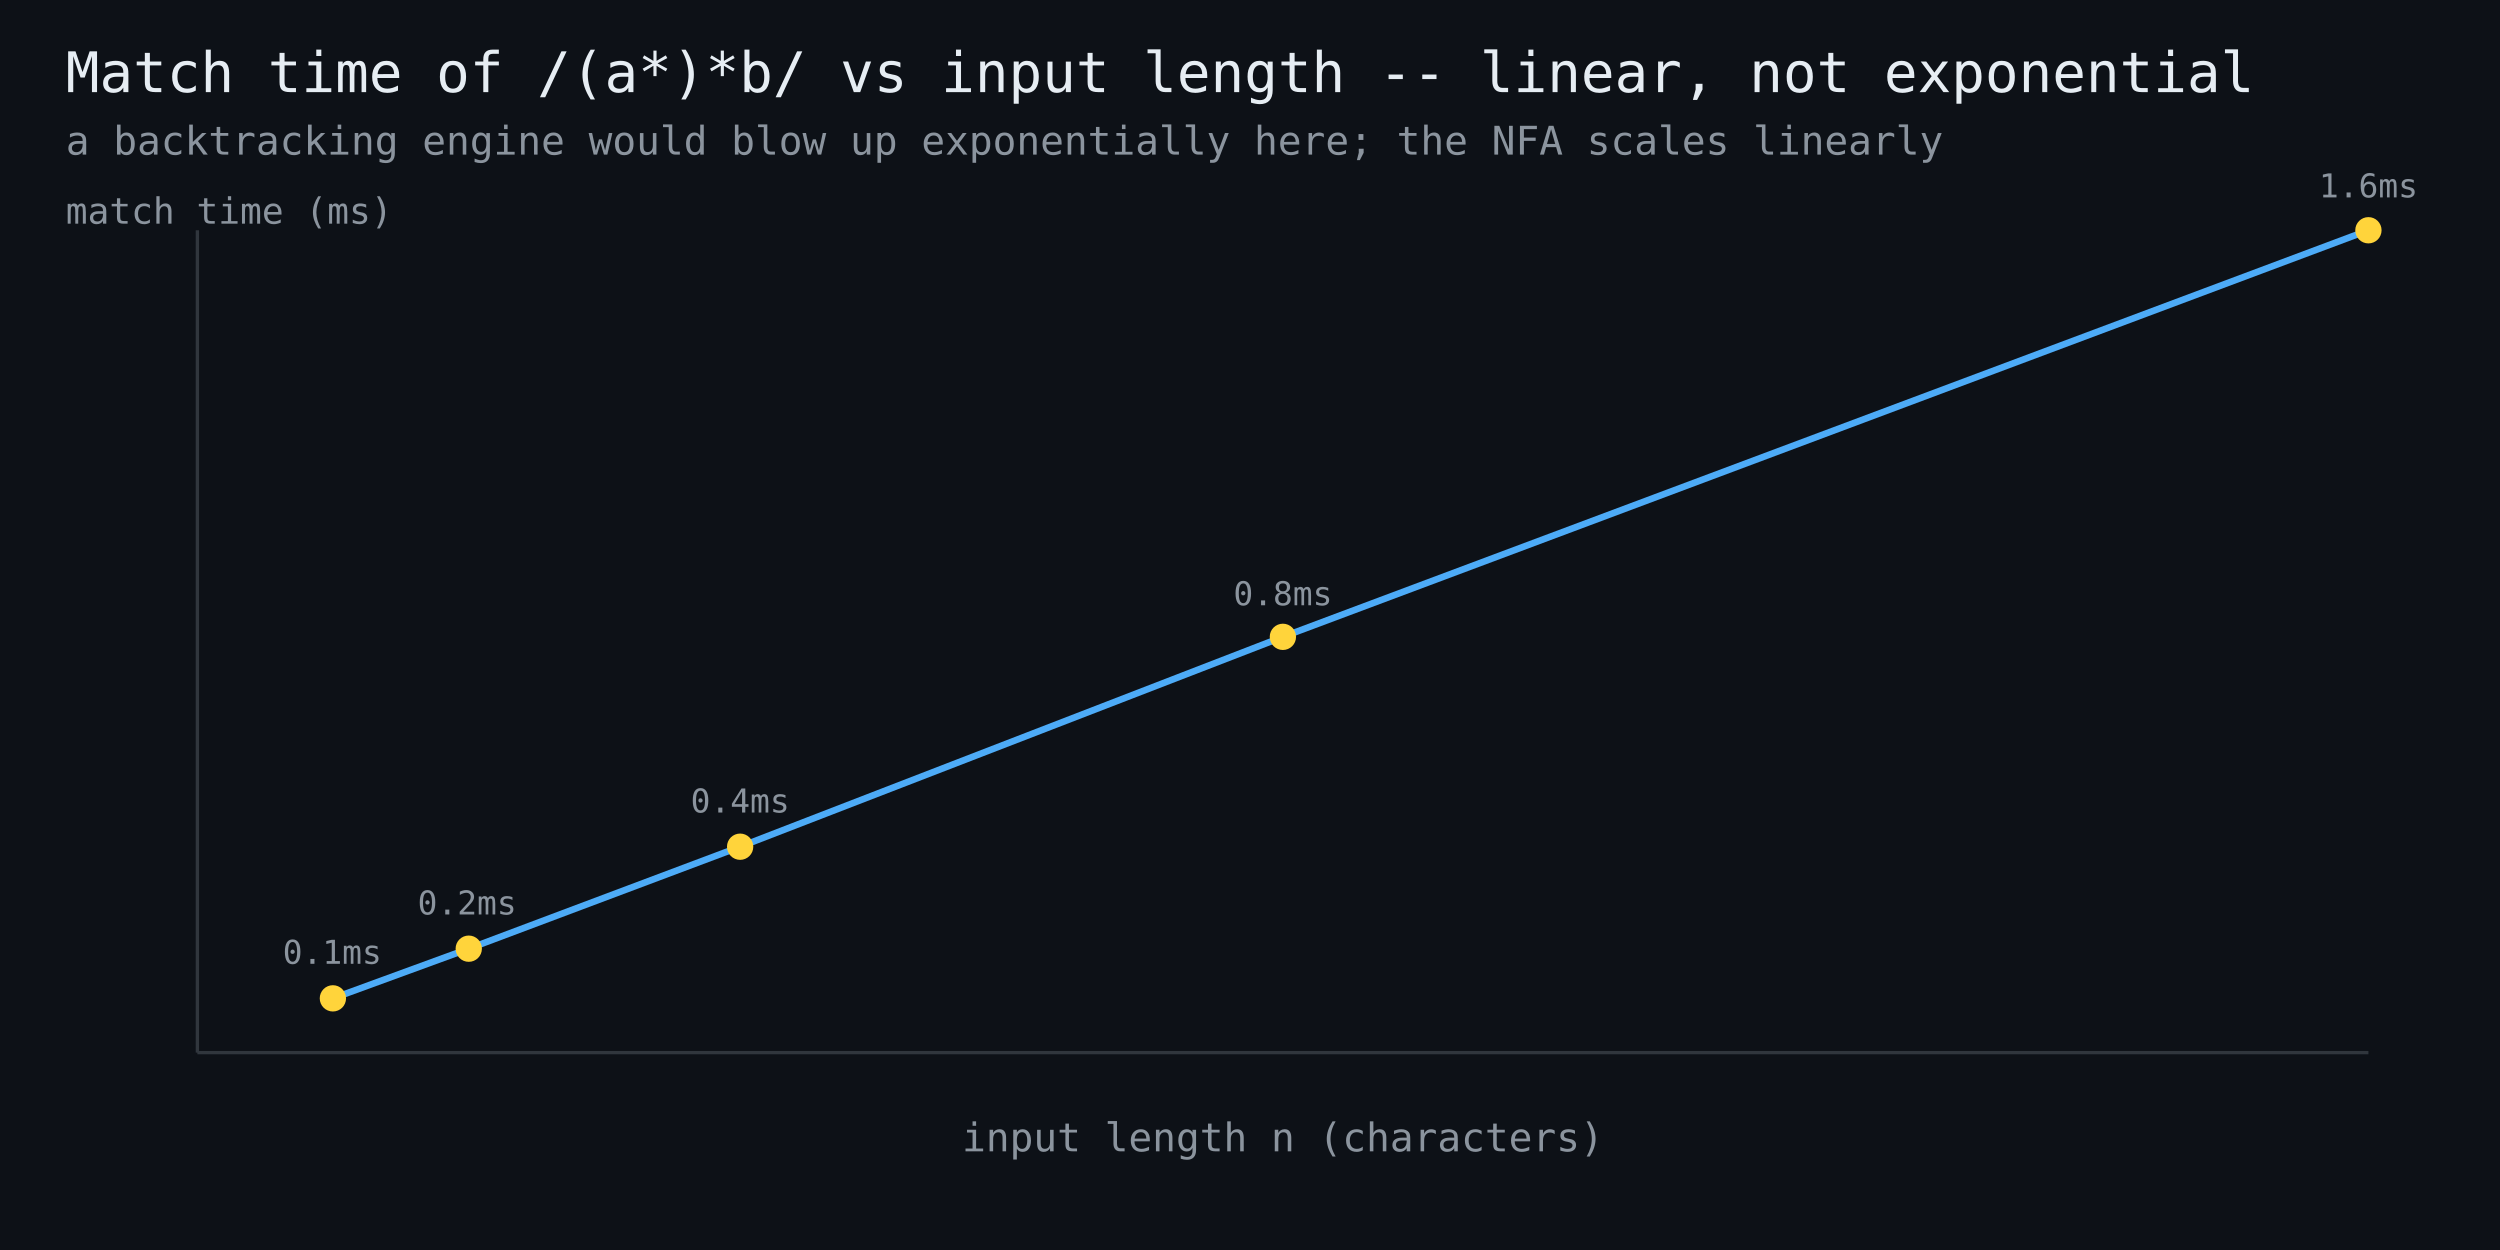
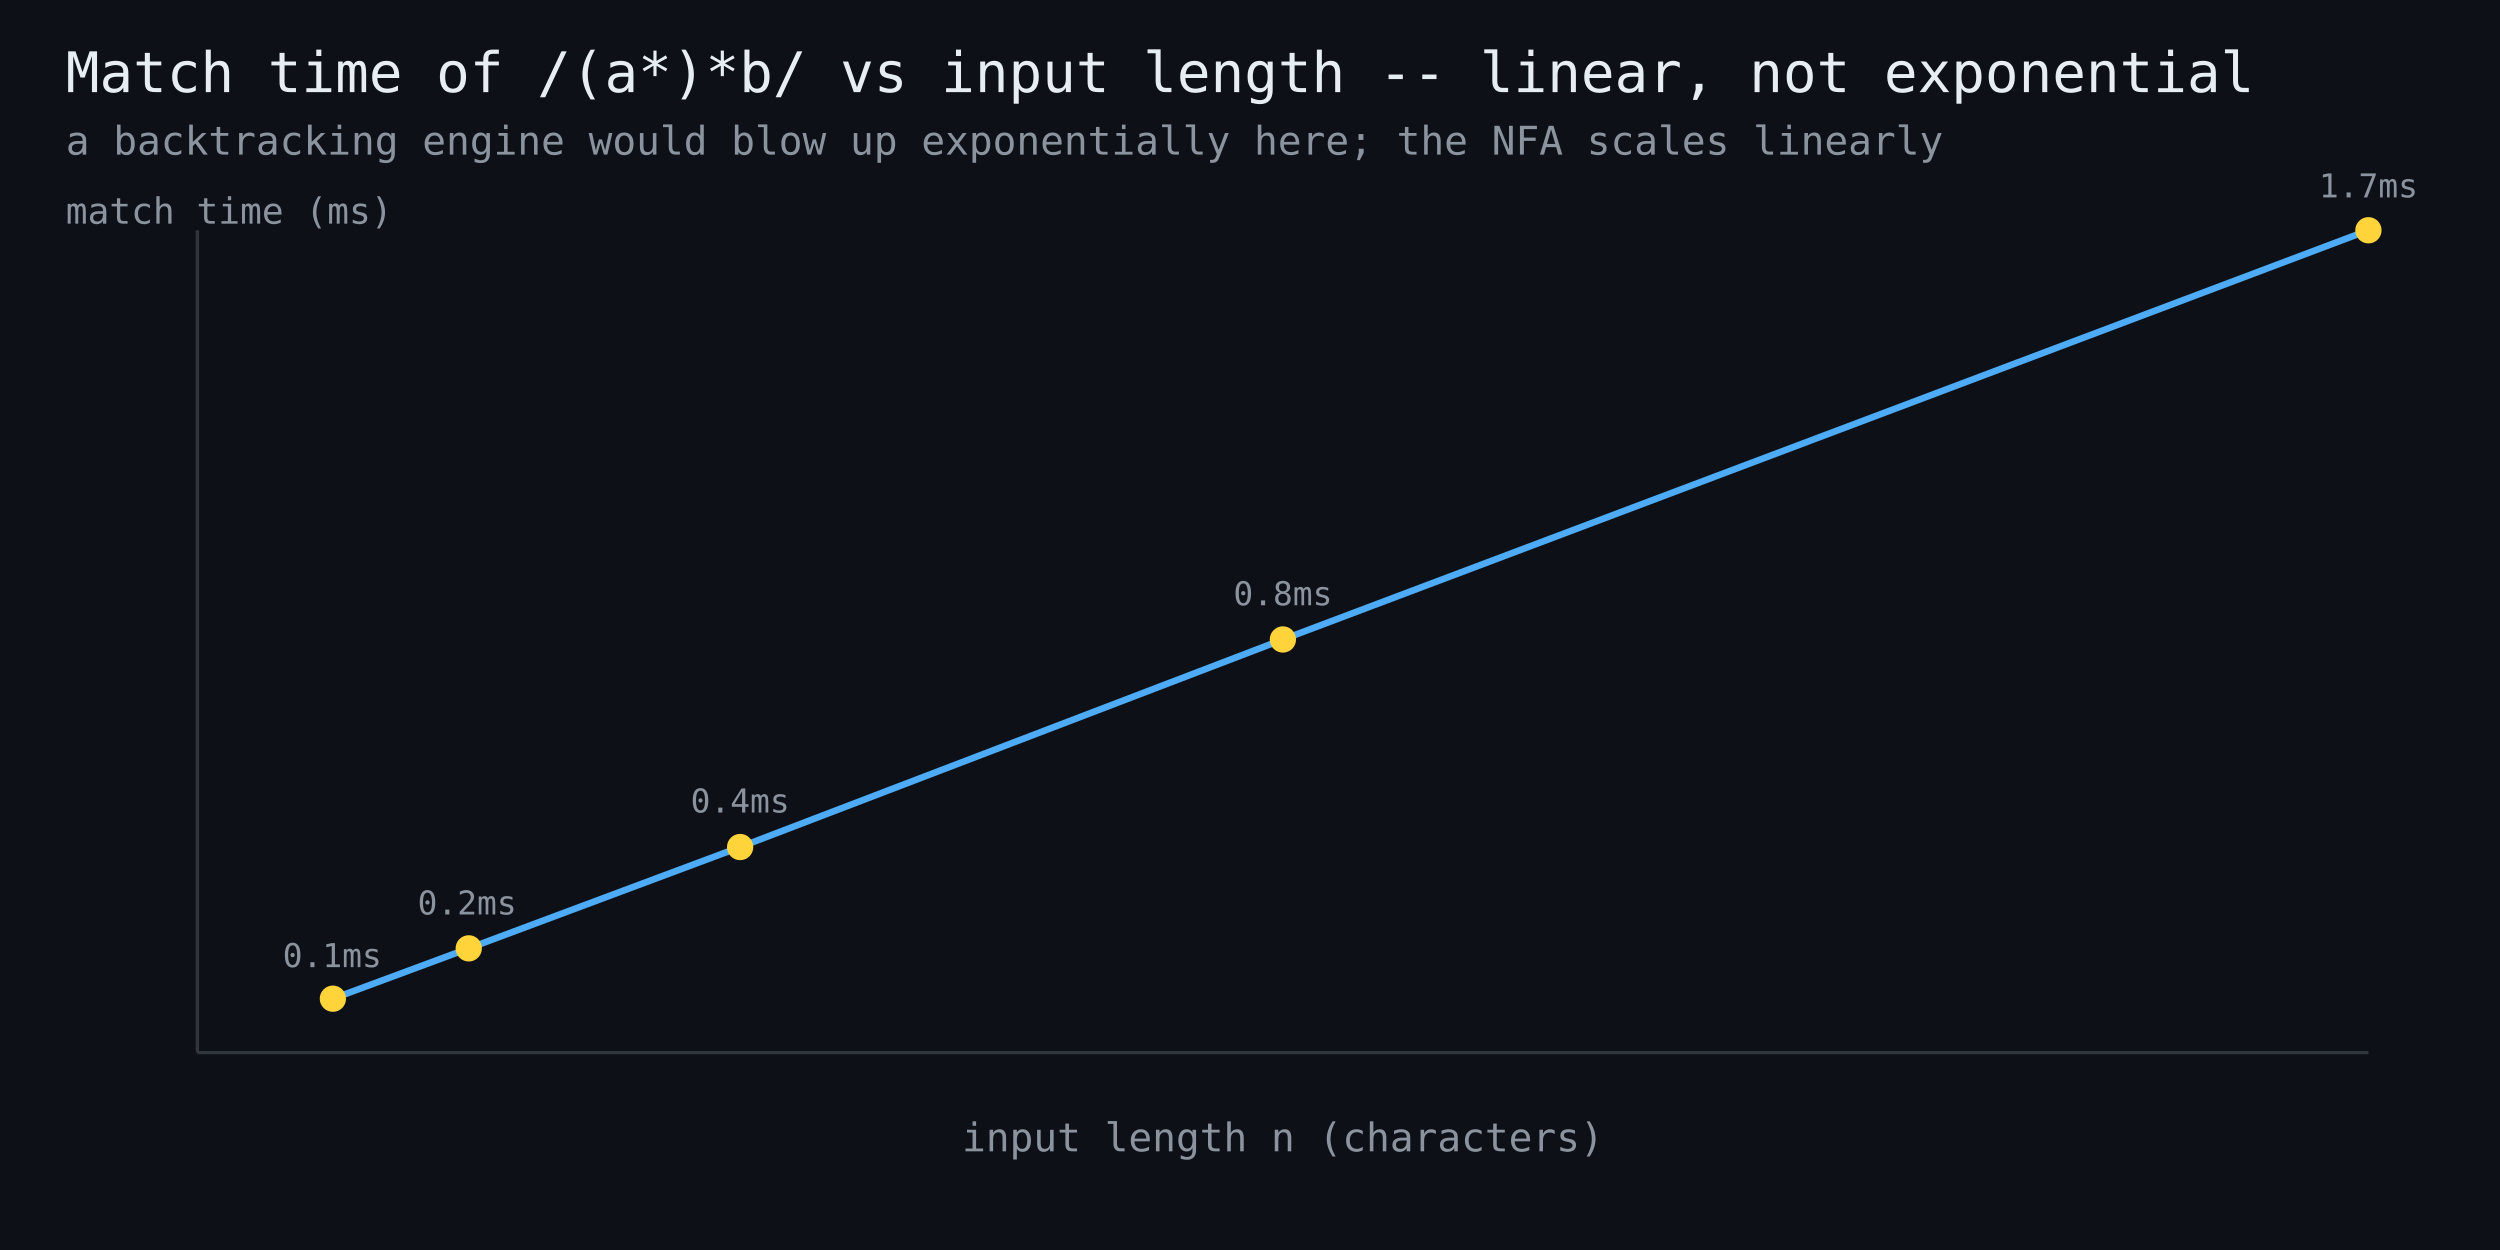
<svg xmlns="http://www.w3.org/2000/svg" width="760" height="380" viewBox="0 0 760 380" font-family="monospace">
  <rect width="760" height="380" fill="#0d1117" />
  <text x="20" y="28" fill="#e6edf3" font-size="17">Match time of /(a*)*b/ vs input length -- linear, not exponential</text>
  <text x="20" y="47" fill="#8b949e" font-size="12">a backtracking engine would blow up exponentially here; the NFA scales linearly</text>
  <line x1="60" y1="320" x2="720" y2="320" stroke="#30363d" stroke-width="1" />
  <line x1="60" y1="320" x2="60" y2="70" stroke="#30363d" stroke-width="1" />
-   <polyline points="101.2,303.5 142.5,288.4 225.0,257.4 390.0,193.6 720.0,70.0" fill="none" stroke="#4dabf7" stroke-width="2" />
-   <circle cx="101.2" cy="303.5" r="4" fill="#ffd43b" />
-   <text x="101" y="293" fill="#8b949e" font-size="10" text-anchor="middle">0.1ms</text>
-   <circle cx="142.5" cy="288.4" r="4" fill="#ffd43b" />
+   <polyline points="101.2,303.6 142.5,288.3 225.0,257.5 390.0,194.4 720.0,70.0" fill="none" stroke="#4dabf7" stroke-width="2" />
+   <circle cx="101.2" cy="303.6" r="4" fill="#ffd43b" />
+   <text x="101" y="294" fill="#8b949e" font-size="10" text-anchor="middle">0.1ms</text>
+   <circle cx="142.5" cy="288.3" r="4" fill="#ffd43b" />
  <text x="142" y="278" fill="#8b949e" font-size="10" text-anchor="middle">0.2ms</text>
-   <circle cx="225.0" cy="257.4" r="4" fill="#ffd43b" />
+   <circle cx="225.0" cy="257.5" r="4" fill="#ffd43b" />
  <text x="225" y="247" fill="#8b949e" font-size="10" text-anchor="middle">0.4ms</text>
-   <circle cx="390.0" cy="193.6" r="4" fill="#ffd43b" />
+   <circle cx="390.0" cy="194.4" r="4" fill="#ffd43b" />
  <text x="390" y="184" fill="#8b949e" font-size="10" text-anchor="middle">0.8ms</text>
  <circle cx="720.0" cy="70.0" r="4" fill="#ffd43b" />
-   <text x="720" y="60" fill="#8b949e" font-size="10" text-anchor="middle">1.6ms</text>
+   <text x="720" y="60" fill="#8b949e" font-size="10" text-anchor="middle">1.7ms</text>
  <text x="390" y="350" fill="#8b949e" font-size="12" text-anchor="middle">input length n (characters)</text>
  <text x="20" y="68" fill="#8b949e" font-size="11">match time (ms)</text>
</svg>
